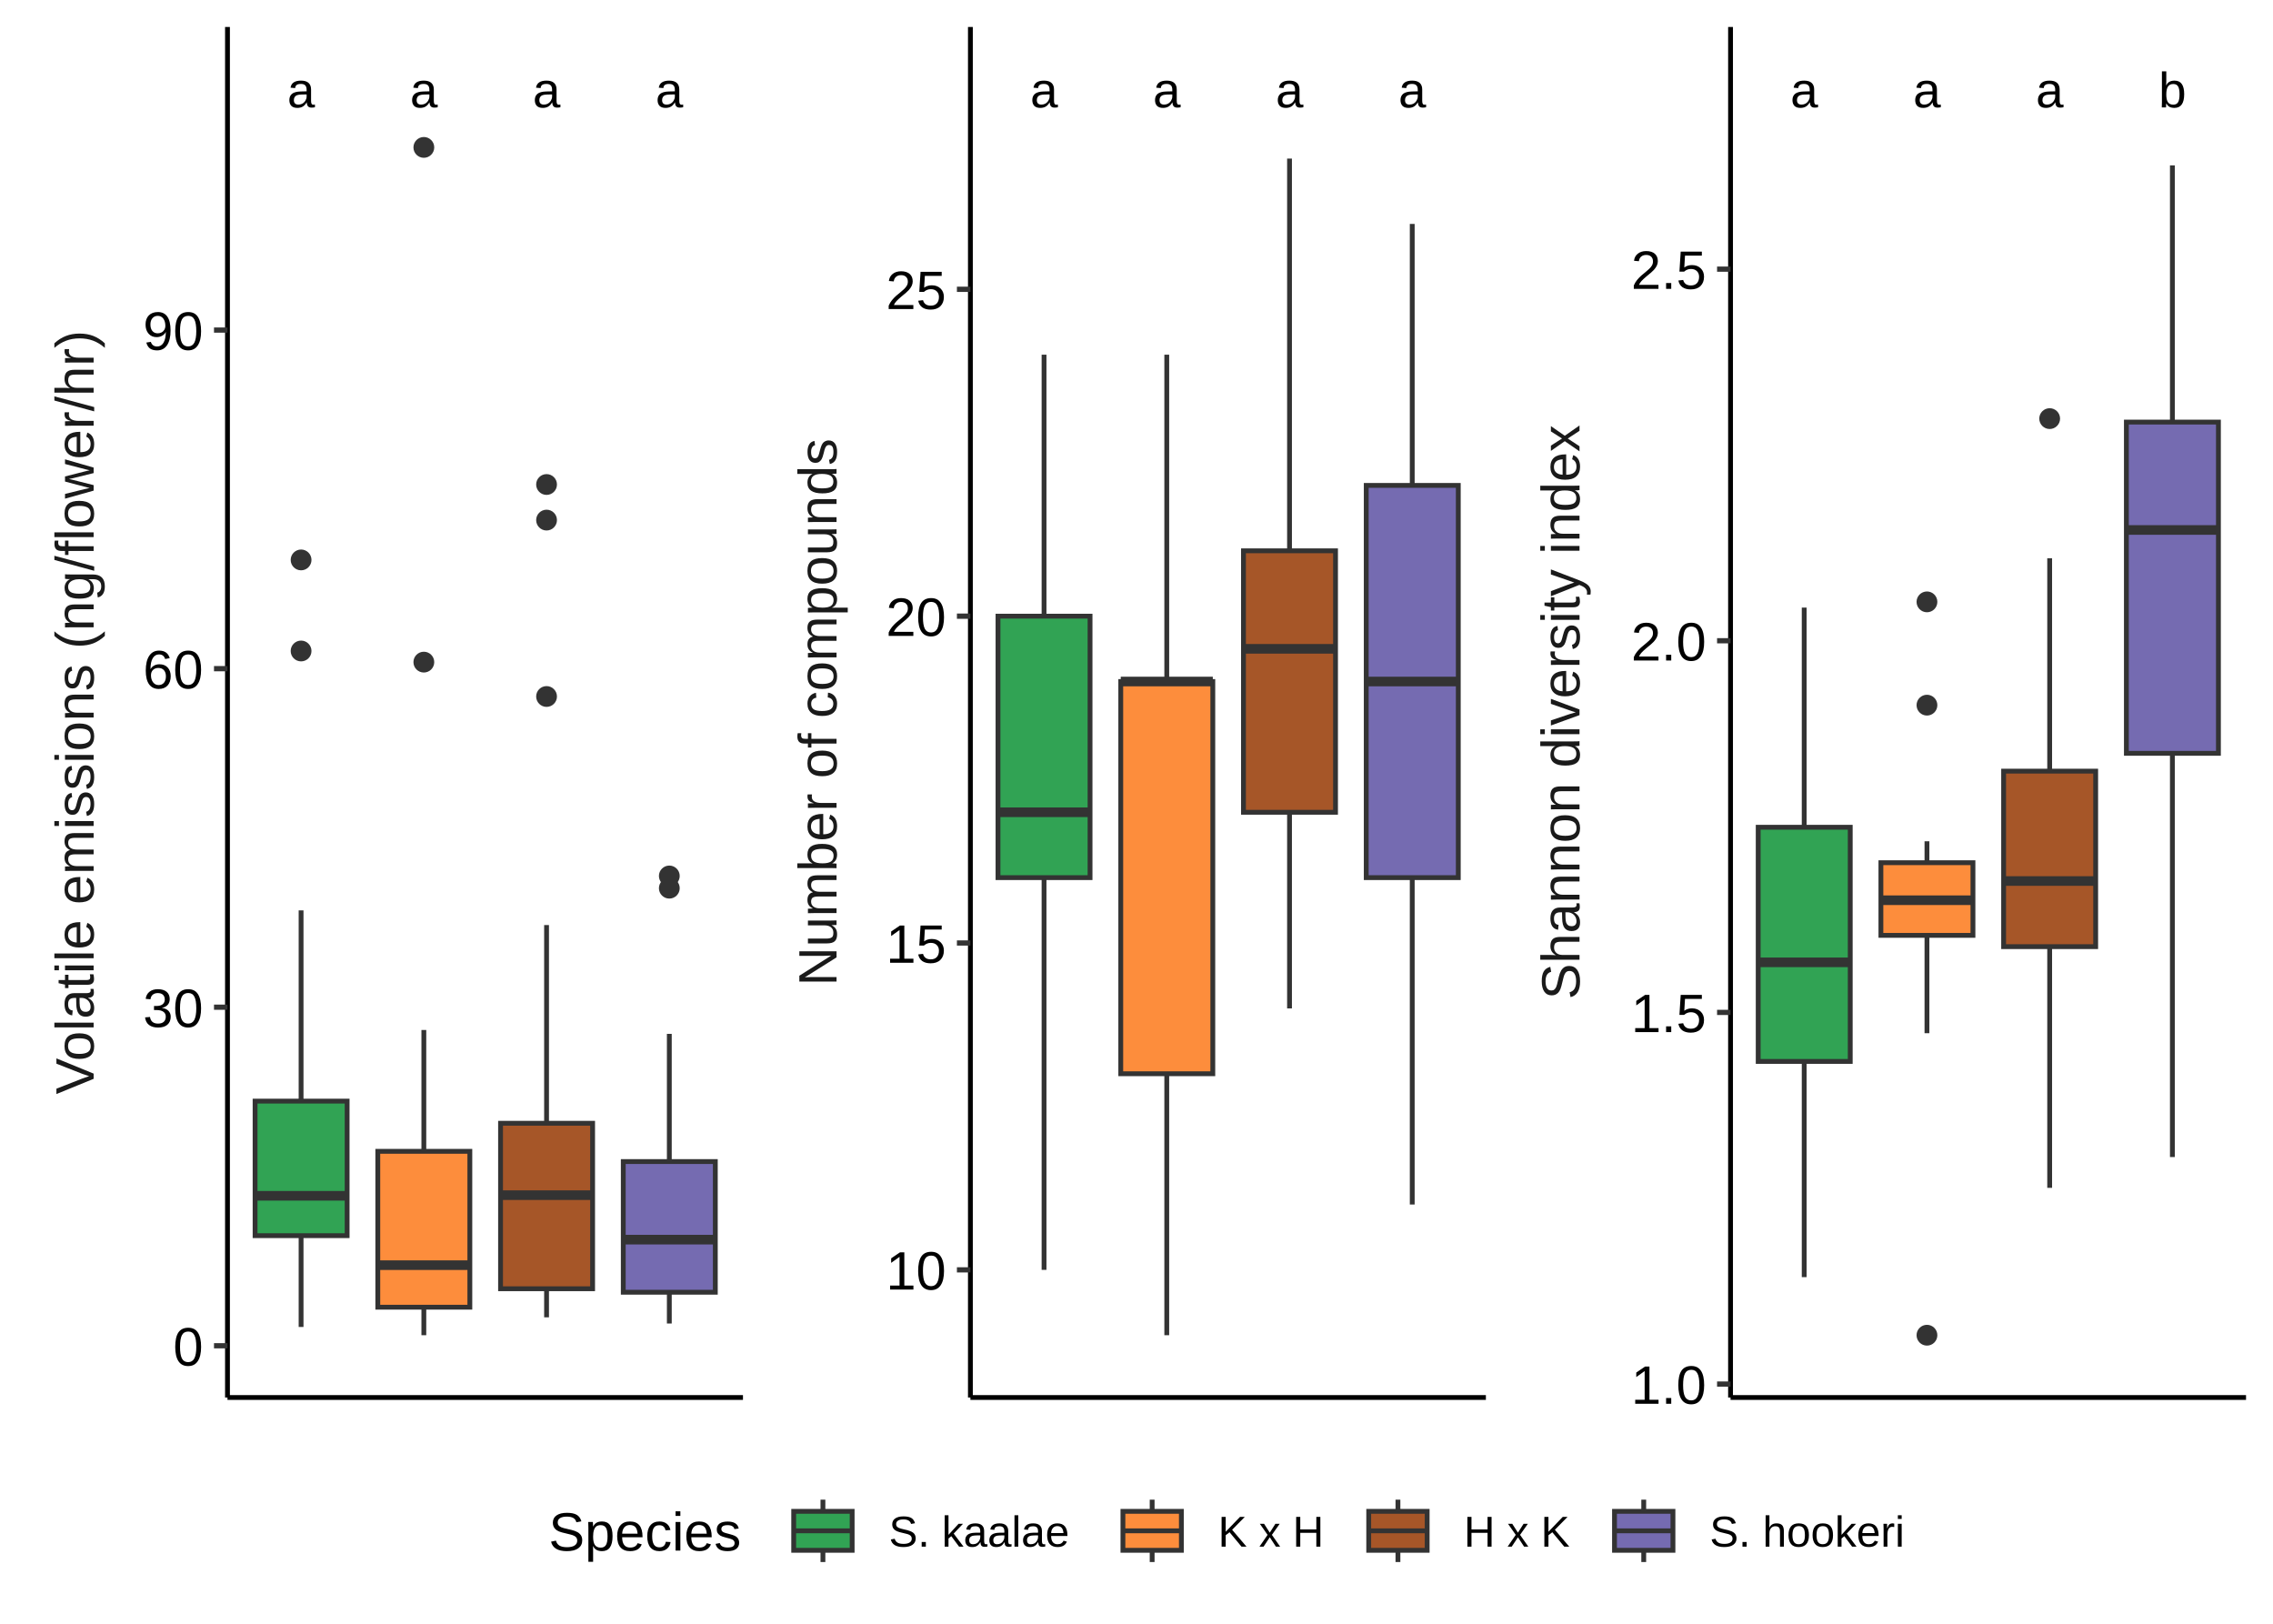
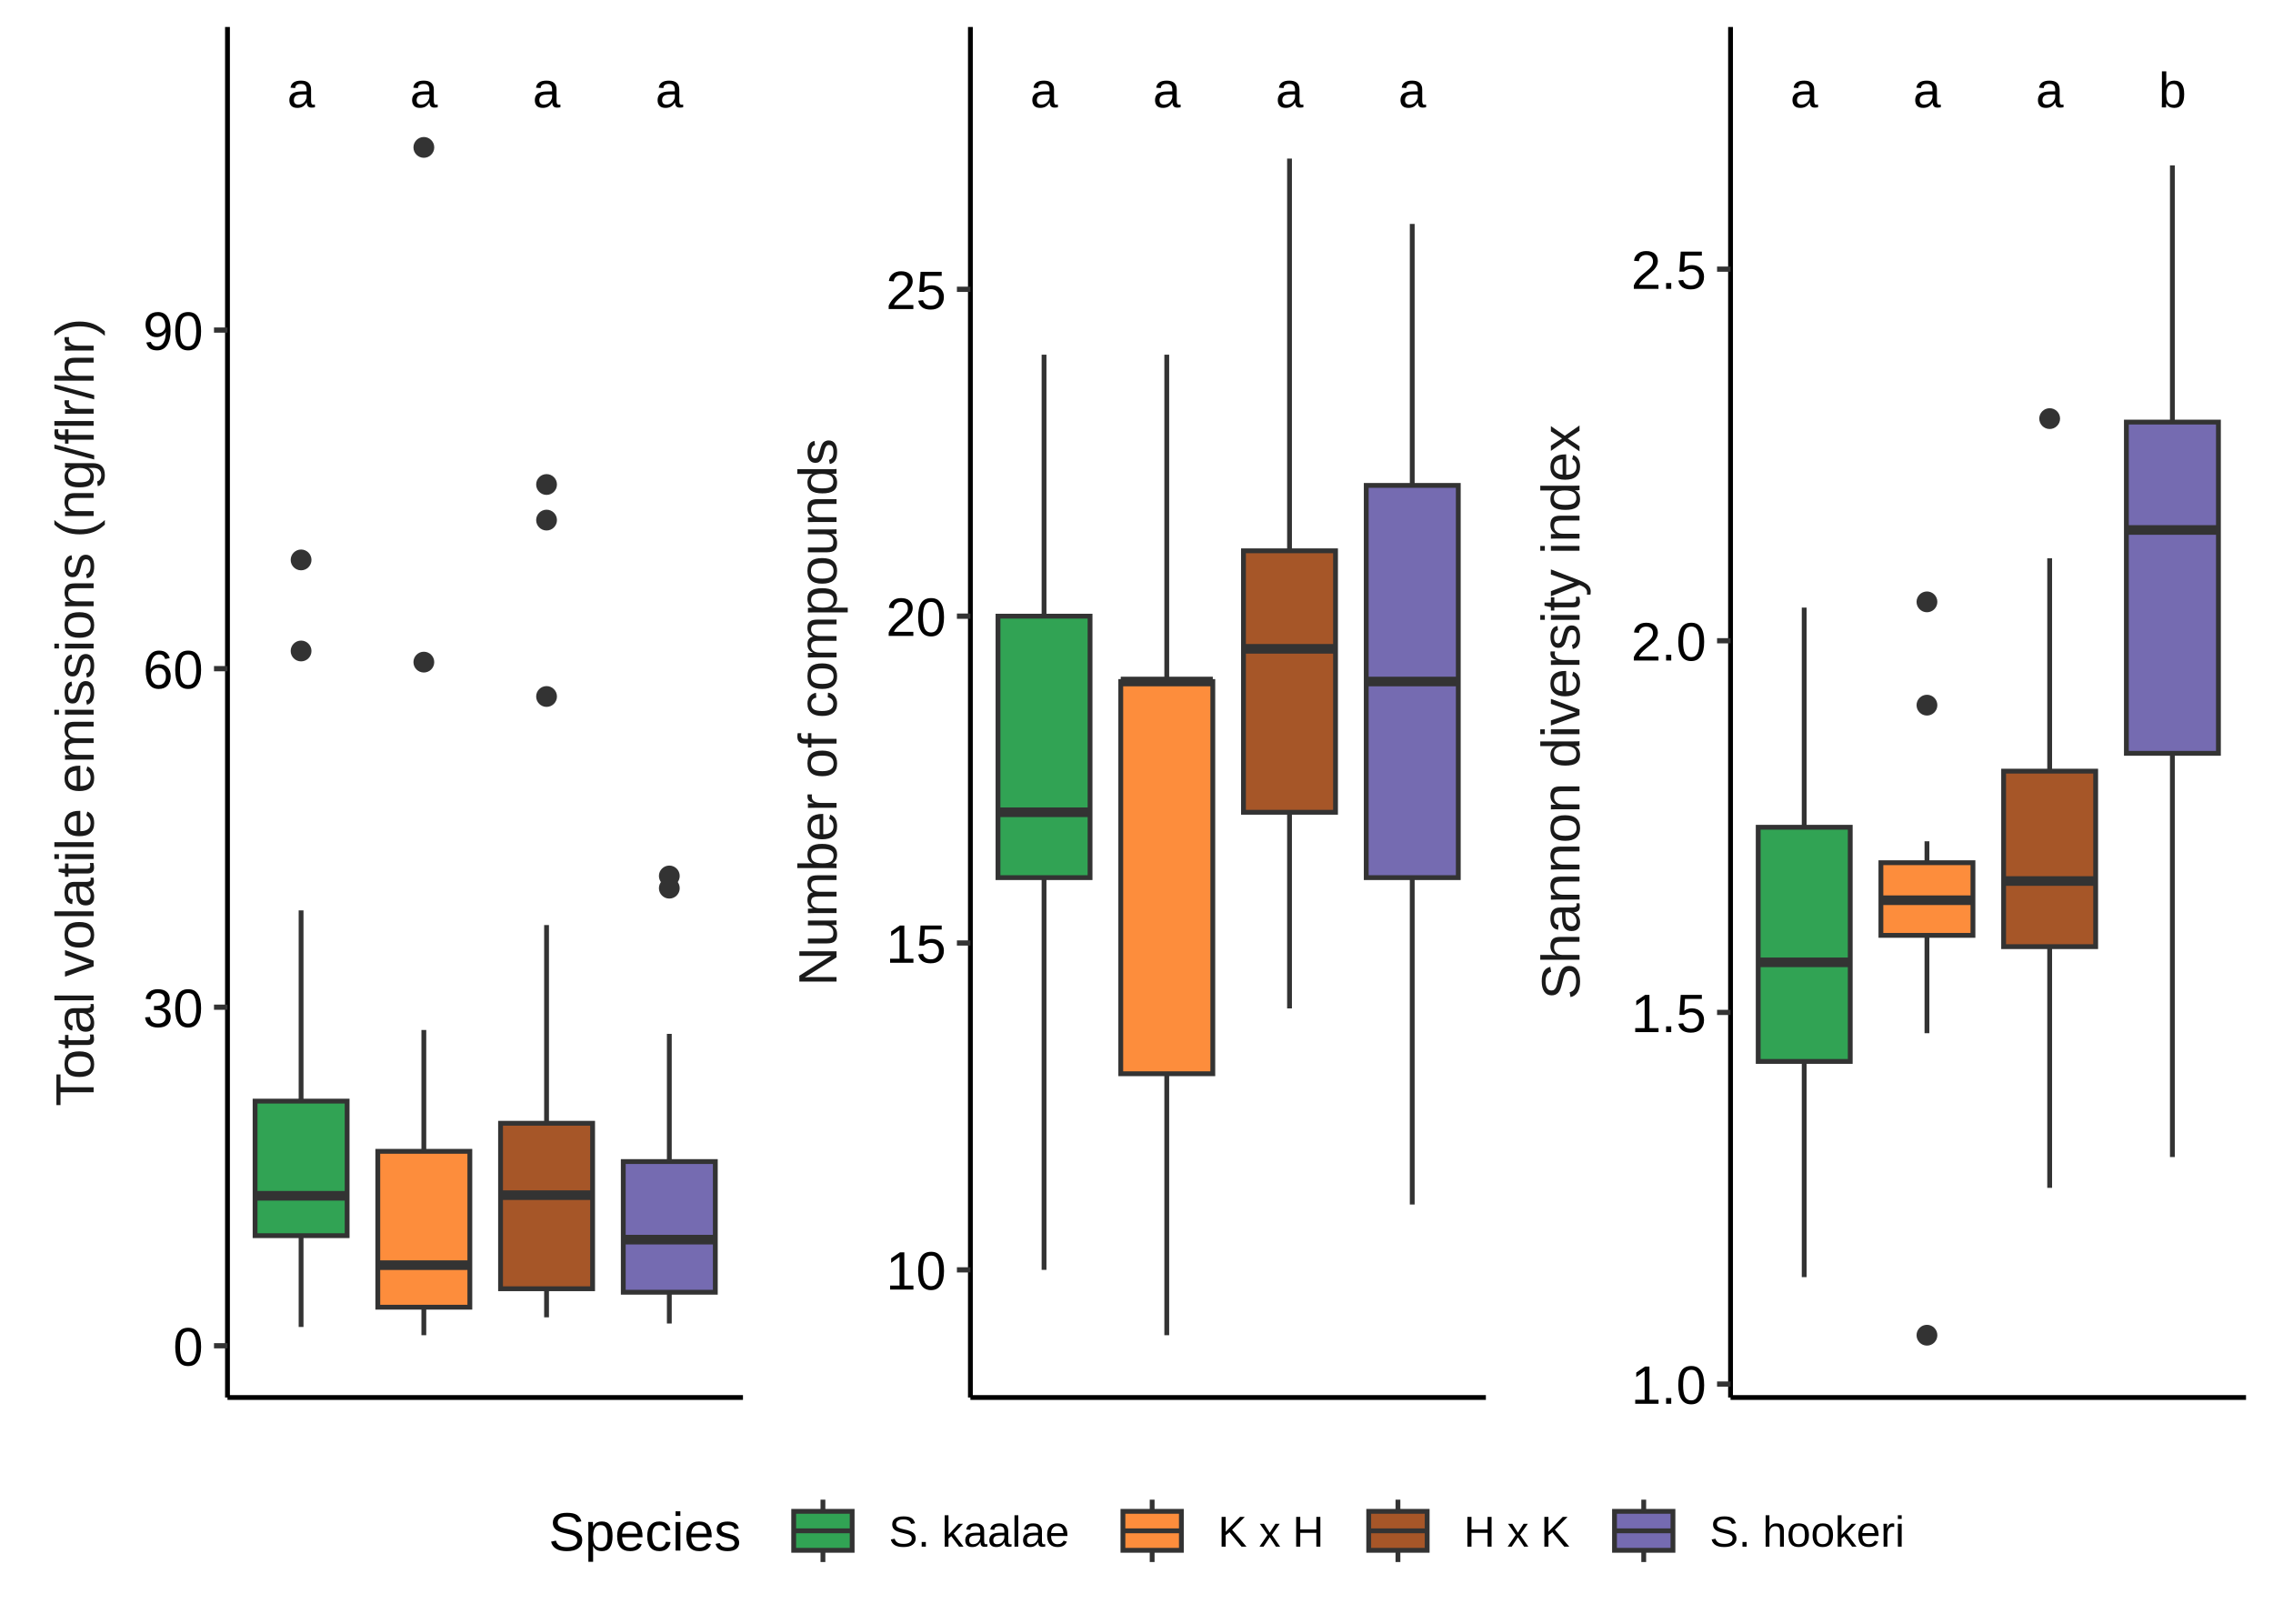
<svg xmlns="http://www.w3.org/2000/svg" class="svglite" width="504.00pt" height="360.00pt" viewBox="0 0 504.00 360.00">
  <defs>
    <style type="text/css">
    .svglite line, .svglite polyline, .svglite polygon, .svglite path, .svglite rect, .svglite circle {
      fill: none;
      stroke: #000000;
      stroke-linecap: round;
      stroke-linejoin: round;
      stroke-miterlimit: 10.00;
    }
    .svglite text {
      white-space: pre;
    }
  </style>
  </defs>
  <rect width="100%" height="100%" style="stroke: none; fill: #FFFFFF;" />
  <defs>
    <clipPath id="cpMC4wMHw1MDQuMDB8MC4wMHwzNjAuMDA=">
      <rect x="0.00" y="0.00" width="504.00" height="360.00" />
    </clipPath>
  </defs>
  <g clip-path="url(#cpMC4wMHw1MDQuMDB8MC4wMHwzNjAuMDA=)">
    <rect x="0.00" y="0.00" width="504.00" height="360.00" style="stroke-width: 1.16; stroke: #FFFFFF; fill: #FFFFFF;" />
  </g>
  <defs>
    <clipPath id="cpNTAuNDR8MTY0Ljc0fDUuOTh8MzA5Ljg0">
      <rect x="50.44" y="5.98" width="114.30" height="303.87" />
    </clipPath>
  </defs>
  <g clip-path="url(#cpNTAuNDR8MTY0Ljc0fDUuOTh8MzA5Ljg0)">
    <rect x="50.44" y="5.98" width="114.30" height="303.87" style="stroke-width: 1.16; stroke: none; fill: #FFFFFF;" />
    <text x="66.76" y="23.81" text-anchor="middle" style="font-size: 11.04px; font-family: &quot;Arial&quot;;">a</text>
    <text x="93.98" y="23.81" text-anchor="middle" style="font-size: 11.04px; font-family: &quot;Arial&quot;;">a</text>
    <text x="121.19" y="23.81" text-anchor="middle" style="font-size: 11.04px; font-family: &quot;Arial&quot;;">a</text>
    <text x="148.41" y="23.81" text-anchor="middle" style="font-size: 11.04px; font-family: &quot;Arial&quot;;">a</text>
    <circle cx="66.76" cy="144.33" r="1.95" style="stroke-width: 0.71; stroke: #333333; fill: #333333;" />
    <circle cx="66.76" cy="124.14" r="1.95" style="stroke-width: 0.71; stroke: #333333; fill: #333333;" />
    <line x1="66.76" y1="244.13" x2="66.76" y2="201.84" style="stroke-width: 1.07; stroke: #333333; stroke-linecap: butt;" />
    <line x1="66.76" y1="273.96" x2="66.76" y2="294.20" style="stroke-width: 1.07; stroke: #333333; stroke-linecap: butt;" />
    <polygon points="56.56,244.13 56.56,273.96 76.97,273.96 76.97,244.13 56.56,244.13 " style="stroke-width: 1.07; stroke: #333333; stroke-linecap: butt; stroke-linejoin: miter; fill: #31A354;" />
    <line x1="56.56" y1="265.12" x2="76.97" y2="265.12" style="stroke-width: 2.13; stroke: #333333; stroke-linecap: butt; stroke-linejoin: miter;" />
    <circle cx="93.98" cy="146.80" r="1.95" style="stroke-width: 0.71; stroke: #333333; fill: #333333;" />
    <circle cx="93.98" cy="32.68" r="1.95" style="stroke-width: 0.71; stroke: #333333; fill: #333333;" />
    <line x1="93.98" y1="255.26" x2="93.98" y2="228.36" style="stroke-width: 1.07; stroke: #333333; stroke-linecap: butt;" />
    <line x1="93.98" y1="289.82" x2="93.98" y2="296.03" style="stroke-width: 1.07; stroke: #333333; stroke-linecap: butt;" />
    <polygon points="83.77,255.26 83.77,289.82 104.18,289.82 104.18,255.26 83.77,255.26 " style="stroke-width: 1.07; stroke: #333333; stroke-linecap: butt; stroke-linejoin: miter; fill: #FD8D3C;" />
    <line x1="83.77" y1="280.50" x2="104.18" y2="280.50" style="stroke-width: 2.13; stroke: #333333; stroke-linecap: butt; stroke-linejoin: miter;" />
    <circle cx="121.19" cy="107.42" r="1.95" style="stroke-width: 0.71; stroke: #333333; fill: #333333;" />
    <circle cx="121.19" cy="154.42" r="1.95" style="stroke-width: 0.71; stroke: #333333; fill: #333333;" />
    <circle cx="121.19" cy="115.31" r="1.95" style="stroke-width: 0.71; stroke: #333333; fill: #333333;" />
    <line x1="121.19" y1="249.04" x2="121.19" y2="205.09" style="stroke-width: 1.07; stroke: #333333; stroke-linecap: butt;" />
    <line x1="121.19" y1="285.73" x2="121.19" y2="292.07" style="stroke-width: 1.07; stroke: #333333; stroke-linecap: butt;" />
    <polygon points="110.99,249.04 110.99,285.73 131.40,285.73 131.40,249.04 110.99,249.04 " style="stroke-width: 1.07; stroke: #333333; stroke-linecap: butt; stroke-linejoin: miter; fill: #A65628;" />
    <line x1="110.99" y1="264.98" x2="131.40" y2="264.98" style="stroke-width: 2.13; stroke: #333333; stroke-linecap: butt; stroke-linejoin: miter;" />
    <circle cx="148.41" cy="194.21" r="1.95" style="stroke-width: 0.71; stroke: #333333; fill: #333333;" />
    <circle cx="148.41" cy="196.92" r="1.95" style="stroke-width: 0.71; stroke: #333333; fill: #333333;" />
    <line x1="148.41" y1="257.53" x2="148.41" y2="229.22" style="stroke-width: 1.07; stroke: #333333; stroke-linecap: butt;" />
    <line x1="148.41" y1="286.50" x2="148.41" y2="293.44" style="stroke-width: 1.07; stroke: #333333; stroke-linecap: butt;" />
    <polygon points="138.20,257.53 138.20,286.50 158.61,286.50 158.61,257.53 138.20,257.53 " style="stroke-width: 1.07; stroke: #333333; stroke-linecap: butt; stroke-linejoin: miter; fill: #756BB1;" />
    <line x1="138.20" y1="274.84" x2="158.61" y2="274.84" style="stroke-width: 2.13; stroke: #333333; stroke-linecap: butt; stroke-linejoin: miter;" />
  </g>
  <g clip-path="url(#cpMC4wMHw1MDQuMDB8MC4wMHwzNjAuMDA=)">
</g>
  <defs>
    <clipPath id="cpMjE1LjE3fDMyOS40N3w1Ljk4fDMwOS44NA==">
      <rect x="215.17" y="5.98" width="114.30" height="303.87" />
    </clipPath>
  </defs>
  <g clip-path="url(#cpMjE1LjE3fDMyOS40N3w1Ljk4fDMwOS44NA==)">
    <rect x="215.17" y="5.98" width="114.30" height="303.87" style="stroke-width: 1.16; stroke: none; fill: #FFFFFF;" />
    <text x="231.50" y="23.81" text-anchor="middle" style="font-size: 11.04px; font-family: &quot;Arial&quot;;">a</text>
    <text x="258.71" y="23.81" text-anchor="middle" style="font-size: 11.04px; font-family: &quot;Arial&quot;;">a</text>
    <text x="285.93" y="23.81" text-anchor="middle" style="font-size: 11.04px; font-family: &quot;Arial&quot;;">a</text>
    <text x="313.14" y="23.81" text-anchor="middle" style="font-size: 11.04px; font-family: &quot;Arial&quot;;">a</text>
    <line x1="231.50" y1="136.61" x2="231.50" y2="78.64" style="stroke-width: 1.07; stroke: #333333; stroke-linecap: butt;" />
    <line x1="231.50" y1="194.58" x2="231.50" y2="281.54" style="stroke-width: 1.07; stroke: #333333; stroke-linecap: butt;" />
    <polygon points="221.29,136.61 221.29,194.58 241.70,194.58 241.70,136.61 221.29,136.61 " style="stroke-width: 1.07; stroke: #333333; stroke-linecap: butt; stroke-linejoin: miter; fill: #31A354;" />
    <line x1="221.29" y1="180.09" x2="241.70" y2="180.09" style="stroke-width: 2.13; stroke: #333333; stroke-linecap: butt; stroke-linejoin: miter;" />
    <line x1="258.71" y1="151.10" x2="258.71" y2="78.64" style="stroke-width: 1.07; stroke: #333333; stroke-linecap: butt;" />
    <line x1="258.71" y1="238.06" x2="258.71" y2="296.03" style="stroke-width: 1.07; stroke: #333333; stroke-linecap: butt;" />
    <polygon points="248.51,151.10 248.51,238.06 268.92,238.06 268.92,151.10 248.51,151.10 " style="stroke-width: 1.07; stroke: #333333; stroke-linecap: butt; stroke-linejoin: miter; fill: #FD8D3C;" />
    <line x1="248.51" y1="151.10" x2="268.92" y2="151.10" style="stroke-width: 2.13; stroke: #333333; stroke-linecap: butt; stroke-linejoin: miter;" />
    <line x1="285.93" y1="122.12" x2="285.93" y2="35.16" style="stroke-width: 1.07; stroke: #333333; stroke-linecap: butt;" />
    <line x1="285.93" y1="180.09" x2="285.93" y2="223.57" style="stroke-width: 1.07; stroke: #333333; stroke-linecap: butt;" />
    <polygon points="275.72,122.12 275.72,180.09 296.13,180.09 296.13,122.12 275.72,122.12 " style="stroke-width: 1.07; stroke: #333333; stroke-linecap: butt; stroke-linejoin: miter; fill: #A65628;" />
    <line x1="275.72" y1="143.85" x2="296.13" y2="143.85" style="stroke-width: 2.13; stroke: #333333; stroke-linecap: butt; stroke-linejoin: miter;" />
    <line x1="313.14" y1="107.62" x2="313.14" y2="49.65" style="stroke-width: 1.07; stroke: #333333; stroke-linecap: butt;" />
    <line x1="313.14" y1="194.58" x2="313.14" y2="267.05" style="stroke-width: 1.07; stroke: #333333; stroke-linecap: butt;" />
    <polygon points="302.94,107.62 302.94,194.58 323.35,194.58 323.35,107.62 302.94,107.62 " style="stroke-width: 1.07; stroke: #333333; stroke-linecap: butt; stroke-linejoin: miter; fill: #756BB1;" />
    <line x1="302.94" y1="151.10" x2="323.35" y2="151.10" style="stroke-width: 2.13; stroke: #333333; stroke-linecap: butt; stroke-linejoin: miter;" />
  </g>
  <g clip-path="url(#cpMC4wMHw1MDQuMDB8MC4wMHwzNjAuMDA=)">
</g>
  <defs>
    <clipPath id="cpMzgzLjcyfDQ5OC4wMnw1Ljk4fDMwOS44NA==">
      <rect x="383.72" y="5.98" width="114.30" height="303.87" />
    </clipPath>
  </defs>
  <g clip-path="url(#cpMzgzLjcyfDQ5OC4wMnw1Ljk4fDMwOS44NA==)">
    <rect x="383.72" y="5.98" width="114.30" height="303.87" style="stroke-width: 1.16; stroke: none; fill: #FFFFFF;" />
    <text x="400.05" y="23.81" text-anchor="middle" style="font-size: 11.04px; font-family: &quot;Arial&quot;;">a</text>
    <text x="427.27" y="23.81" text-anchor="middle" style="font-size: 11.04px; font-family: &quot;Arial&quot;;">a</text>
    <text x="454.48" y="23.81" text-anchor="middle" style="font-size: 11.04px; font-family: &quot;Arial&quot;;">a</text>
    <text x="481.69" y="23.81" text-anchor="middle" style="font-size: 11.04px; font-family: &quot;Arial&quot;;">b</text>
    <line x1="400.05" y1="183.41" x2="400.05" y2="134.71" style="stroke-width: 1.07; stroke: #333333; stroke-linecap: butt;" />
    <line x1="400.05" y1="235.33" x2="400.05" y2="283.15" style="stroke-width: 1.07; stroke: #333333; stroke-linecap: butt;" />
    <polygon points="389.85,183.41 389.85,235.33 410.26,235.33 410.26,183.41 389.85,183.41 " style="stroke-width: 1.07; stroke: #333333; stroke-linecap: butt; stroke-linejoin: miter; fill: #31A354;" />
    <line x1="389.85" y1="213.36" x2="410.26" y2="213.36" style="stroke-width: 2.13; stroke: #333333; stroke-linecap: butt; stroke-linejoin: miter;" />
    <circle cx="427.27" cy="133.44" r="1.95" style="stroke-width: 0.71; stroke: #333333; fill: #333333;" />
    <circle cx="427.27" cy="156.34" r="1.95" style="stroke-width: 0.71; stroke: #333333; fill: #333333;" />
    <circle cx="427.27" cy="296.03" r="1.95" style="stroke-width: 0.71; stroke: #333333; fill: #333333;" />
    <line x1="427.27" y1="191.27" x2="427.27" y2="186.52" style="stroke-width: 1.07; stroke: #333333; stroke-linecap: butt;" />
    <line x1="427.27" y1="207.38" x2="427.27" y2="229.07" style="stroke-width: 1.07; stroke: #333333; stroke-linecap: butt;" />
    <polygon points="417.06,191.27 417.06,207.38 437.47,207.38 437.47,191.27 417.06,191.27 " style="stroke-width: 1.07; stroke: #333333; stroke-linecap: butt; stroke-linejoin: miter; fill: #FD8D3C;" />
    <line x1="417.06" y1="199.59" x2="437.47" y2="199.59" style="stroke-width: 2.13; stroke: #333333; stroke-linecap: butt; stroke-linejoin: miter;" />
    <circle cx="454.48" cy="92.81" r="1.95" style="stroke-width: 0.71; stroke: #333333; fill: #333333;" />
    <line x1="454.48" y1="170.97" x2="454.48" y2="123.77" style="stroke-width: 1.07; stroke: #333333; stroke-linecap: butt;" />
    <line x1="454.48" y1="209.88" x2="454.48" y2="263.35" style="stroke-width: 1.07; stroke: #333333; stroke-linecap: butt;" />
    <polygon points="444.27,170.97 444.27,209.88 464.68,209.88 464.68,170.97 444.27,170.97 " style="stroke-width: 1.07; stroke: #333333; stroke-linecap: butt; stroke-linejoin: miter; fill: #A65628;" />
    <line x1="444.27" y1="195.33" x2="464.68" y2="195.33" style="stroke-width: 2.13; stroke: #333333; stroke-linecap: butt; stroke-linejoin: miter;" />
    <line x1="481.69" y1="93.58" x2="481.69" y2="36.66" style="stroke-width: 1.07; stroke: #333333; stroke-linecap: butt;" />
    <line x1="481.69" y1="167.02" x2="481.69" y2="256.53" style="stroke-width: 1.07; stroke: #333333; stroke-linecap: butt;" />
    <polygon points="471.49,93.58 471.49,167.02 491.90,167.02 491.90,93.58 471.49,93.58 " style="stroke-width: 1.07; stroke: #333333; stroke-linecap: butt; stroke-linejoin: miter; fill: #756BB1;" />
    <line x1="471.49" y1="117.50" x2="491.90" y2="117.50" style="stroke-width: 2.13; stroke: #333333; stroke-linecap: butt; stroke-linejoin: miter;" />
  </g>
  <g clip-path="url(#cpMC4wMHw1MDQuMDB8MC4wMHwzNjAuMDA=)">
</g>
  <defs>
    <clipPath id="cpMzM1LjQ1fDM1Ni4yNnw1Ljk4fDMwOS44NA==">
      <rect x="335.45" y="5.98" width="20.81" height="303.87" />
    </clipPath>
  </defs>
  <g clip-path="url(#cpMzM1LjQ1fDM1Ni4yNnw1Ljk4fDMwOS44NA==)">
    <text transform="translate(350.23,157.91) rotate(-90)" text-anchor="middle" style="font-size: 12.00px;fill: #1A1A1A; font-family: &quot;Arial&quot;;">Shannon diversity index</text>
  </g>
  <g clip-path="url(#cpMC4wMHw1MDQuMDB8MC4wMHwzNjAuMDA=)">
</g>
  <defs>
    <clipPath id="cpMTcwLjcxfDE5MS41Mnw1Ljk4fDMwOS44NA==">
      <rect x="170.71" y="5.98" width="20.81" height="303.87" />
    </clipPath>
  </defs>
  <g clip-path="url(#cpMTcwLjcxfDE5MS41Mnw1Ljk4fDMwOS44NA==)">
    <text transform="translate(185.49,157.91) rotate(-90)" text-anchor="middle" style="font-size: 12.00px;fill: #1A1A1A; font-family: &quot;Arial&quot;;">Number of compounds</text>
  </g>
  <g clip-path="url(#cpMC4wMHw1MDQuMDB8MC4wMHwzNjAuMDA=)">
</g>
  <defs>
    <clipPath id="cpNS45OHwyNi43OXw1Ljk4fDMwOS44NA==">
      <rect x="5.98" y="5.98" width="20.81" height="303.87" />
    </clipPath>
  </defs>
  <g clip-path="url(#cpNS45OHwyNi43OXw1Ljk4fDMwOS44NA==)">
-     <text transform="translate(20.76,157.91) rotate(-90)" text-anchor="middle" style="font-size: 12.00px;fill: #1A1A1A; font-family: &quot;Arial&quot;;">Volatile emissions (ng/flower/hr)</text>
+     <text transform="translate(20.76,157.91) rotate(-90)" text-anchor="middle" style="font-size: 12.00px;fill: #1A1A1A; font-family: &quot;Arial&quot;;">Total volatile emissions (ng/flr/hr)</text>
  </g>
  <g clip-path="url(#cpMC4wMHw1MDQuMDB8MC4wMHwzNjAuMDA=)">
    <polyline points="50.44,309.84 164.74,309.84 " style="stroke-width: 1.07; stroke-linecap: butt;" />
    <polyline points="215.17,309.84 329.47,309.84 " style="stroke-width: 1.07; stroke-linecap: butt;" />
    <polyline points="383.72,309.84 498.02,309.84 " style="stroke-width: 1.07; stroke-linecap: butt;" />
    <polyline points="383.72,309.84 383.72,5.98 " style="stroke-width: 1.07; stroke-linecap: butt;" />
    <text x="378.34" y="311.23" text-anchor="end" style="font-size: 12.00px; font-family: &quot;Arial&quot;;">1.0</text>
    <text x="378.34" y="228.83" text-anchor="end" style="font-size: 12.00px; font-family: &quot;Arial&quot;;">1.5</text>
    <text x="378.34" y="146.44" text-anchor="end" style="font-size: 12.00px; font-family: &quot;Arial&quot;;">2.0</text>
    <text x="378.34" y="64.04" text-anchor="end" style="font-size: 12.00px; font-family: &quot;Arial&quot;;">2.5</text>
    <polyline points="380.73,306.86 383.72,306.86 " style="stroke-width: 1.16; stroke: #333333; stroke-linecap: butt;" />
    <polyline points="380.73,224.46 383.72,224.46 " style="stroke-width: 1.16; stroke: #333333; stroke-linecap: butt;" />
    <polyline points="380.73,142.06 383.72,142.06 " style="stroke-width: 1.16; stroke: #333333; stroke-linecap: butt;" />
    <polyline points="380.73,59.67 383.72,59.67 " style="stroke-width: 1.16; stroke: #333333; stroke-linecap: butt;" />
    <polyline points="215.17,309.84 215.17,5.98 " style="stroke-width: 1.07; stroke-linecap: butt;" />
    <text x="209.79" y="285.91" text-anchor="end" style="font-size: 12.00px; font-family: &quot;Arial&quot;;">10</text>
    <text x="209.79" y="213.45" text-anchor="end" style="font-size: 12.00px; font-family: &quot;Arial&quot;;">15</text>
    <text x="209.79" y="140.98" text-anchor="end" style="font-size: 12.00px; font-family: &quot;Arial&quot;;">20</text>
    <text x="209.79" y="68.52" text-anchor="end" style="font-size: 12.00px; font-family: &quot;Arial&quot;;">25</text>
    <polyline points="212.18,281.54 215.17,281.54 " style="stroke-width: 1.16; stroke: #333333; stroke-linecap: butt;" />
    <polyline points="212.18,209.07 215.17,209.07 " style="stroke-width: 1.16; stroke: #333333; stroke-linecap: butt;" />
    <polyline points="212.18,136.61 215.17,136.61 " style="stroke-width: 1.16; stroke: #333333; stroke-linecap: butt;" />
    <polyline points="212.18,64.14 215.17,64.14 " style="stroke-width: 1.16; stroke: #333333; stroke-linecap: butt;" />
    <polyline points="50.44,309.84 50.44,5.98 " style="stroke-width: 1.07; stroke-linecap: butt;" />
    <text x="45.06" y="302.75" text-anchor="end" style="font-size: 12.00px; font-family: &quot;Arial&quot;;">0</text>
    <text x="45.06" y="227.69" text-anchor="end" style="font-size: 12.00px; font-family: &quot;Arial&quot;;">30</text>
    <text x="45.06" y="152.62" text-anchor="end" style="font-size: 12.00px; font-family: &quot;Arial&quot;;">60</text>
    <text x="45.06" y="77.56" text-anchor="end" style="font-size: 12.00px; font-family: &quot;Arial&quot;;">90</text>
    <polyline points="47.45,298.37 50.44,298.37 " style="stroke-width: 1.16; stroke: #333333; stroke-linecap: butt;" />
    <polyline points="47.45,223.31 50.44,223.31 " style="stroke-width: 1.16; stroke: #333333; stroke-linecap: butt;" />
    <polyline points="47.45,148.25 50.44,148.25 " style="stroke-width: 1.16; stroke: #333333; stroke-linecap: butt;" />
    <polyline points="47.45,73.18 50.44,73.18 " style="stroke-width: 1.16; stroke: #333333; stroke-linecap: butt;" />
    <rect x="115.67" y="324.79" width="317.11" height="29.24" style="stroke-width: 1.16; stroke: none; fill: #FFFFFF;" />
    <text x="121.65" y="343.78" style="font-size: 12.00px; font-family: &quot;Arial&quot;;">Species</text>
    <polyline points="182.47,346.32 182.47,343.72 " style="stroke-width: 1.07; stroke: #333333; stroke-linecap: butt; stroke-linejoin: miter;" />
    <polyline points="182.47,335.08 182.47,332.49 " style="stroke-width: 1.07; stroke: #333333; stroke-linecap: butt; stroke-linejoin: miter;" />
    <rect x="175.99" y="335.08" width="12.96" height="8.64" style="stroke-width: 1.07; stroke: #333333; stroke-linecap: butt; stroke-linejoin: miter; fill: #31A354;" />
    <polyline points="175.99,339.40 188.95,339.40 " style="stroke-width: 1.07; stroke: #333333; stroke-linecap: butt; stroke-linejoin: miter;" />
    <polyline points="255.47,346.32 255.47,343.72 " style="stroke-width: 1.07; stroke: #333333; stroke-linecap: butt; stroke-linejoin: miter;" />
    <polyline points="255.47,335.08 255.47,332.49 " style="stroke-width: 1.07; stroke: #333333; stroke-linecap: butt; stroke-linejoin: miter;" />
    <rect x="248.99" y="335.08" width="12.96" height="8.64" style="stroke-width: 1.07; stroke: #333333; stroke-linecap: butt; stroke-linejoin: miter; fill: #FD8D3C;" />
    <polyline points="248.99,339.40 261.95,339.40 " style="stroke-width: 1.07; stroke: #333333; stroke-linecap: butt; stroke-linejoin: miter;" />
    <polyline points="309.97,346.32 309.97,343.72 " style="stroke-width: 1.07; stroke: #333333; stroke-linecap: butt; stroke-linejoin: miter;" />
    <polyline points="309.97,335.08 309.97,332.49 " style="stroke-width: 1.07; stroke: #333333; stroke-linecap: butt; stroke-linejoin: miter;" />
    <rect x="303.49" y="335.08" width="12.96" height="8.64" style="stroke-width: 1.07; stroke: #333333; stroke-linecap: butt; stroke-linejoin: miter; fill: #A65628;" />
    <polyline points="303.49,339.40 316.45,339.40 " style="stroke-width: 1.07; stroke: #333333; stroke-linecap: butt; stroke-linejoin: miter;" />
    <polyline points="364.47,346.32 364.47,343.72 " style="stroke-width: 1.07; stroke: #333333; stroke-linecap: butt; stroke-linejoin: miter;" />
    <polyline points="364.47,335.08 364.47,332.49 " style="stroke-width: 1.07; stroke: #333333; stroke-linecap: butt; stroke-linejoin: miter;" />
    <rect x="357.99" y="335.08" width="12.96" height="8.64" style="stroke-width: 1.07; stroke: #333333; stroke-linecap: butt; stroke-linejoin: miter; fill: #756BB1;" />
    <polyline points="357.99,339.40 370.95,339.40 " style="stroke-width: 1.07; stroke: #333333; stroke-linecap: butt; stroke-linejoin: miter;" />
    <text x="197.09" y="342.90" style="font-size: 9.60px; font-family: &quot;Arial&quot;;">S. kaalae</text>
    <text x="270.09" y="342.90" style="font-size: 9.60px; font-family: &quot;Arial&quot;;">K x H</text>
    <text x="324.59" y="342.90" style="font-size: 9.60px; font-family: &quot;Arial&quot;;">H x K</text>
    <text x="379.09" y="342.90" style="font-size: 9.60px; font-family: &quot;Arial&quot;;">S. hookeri</text>
  </g>
</svg>
